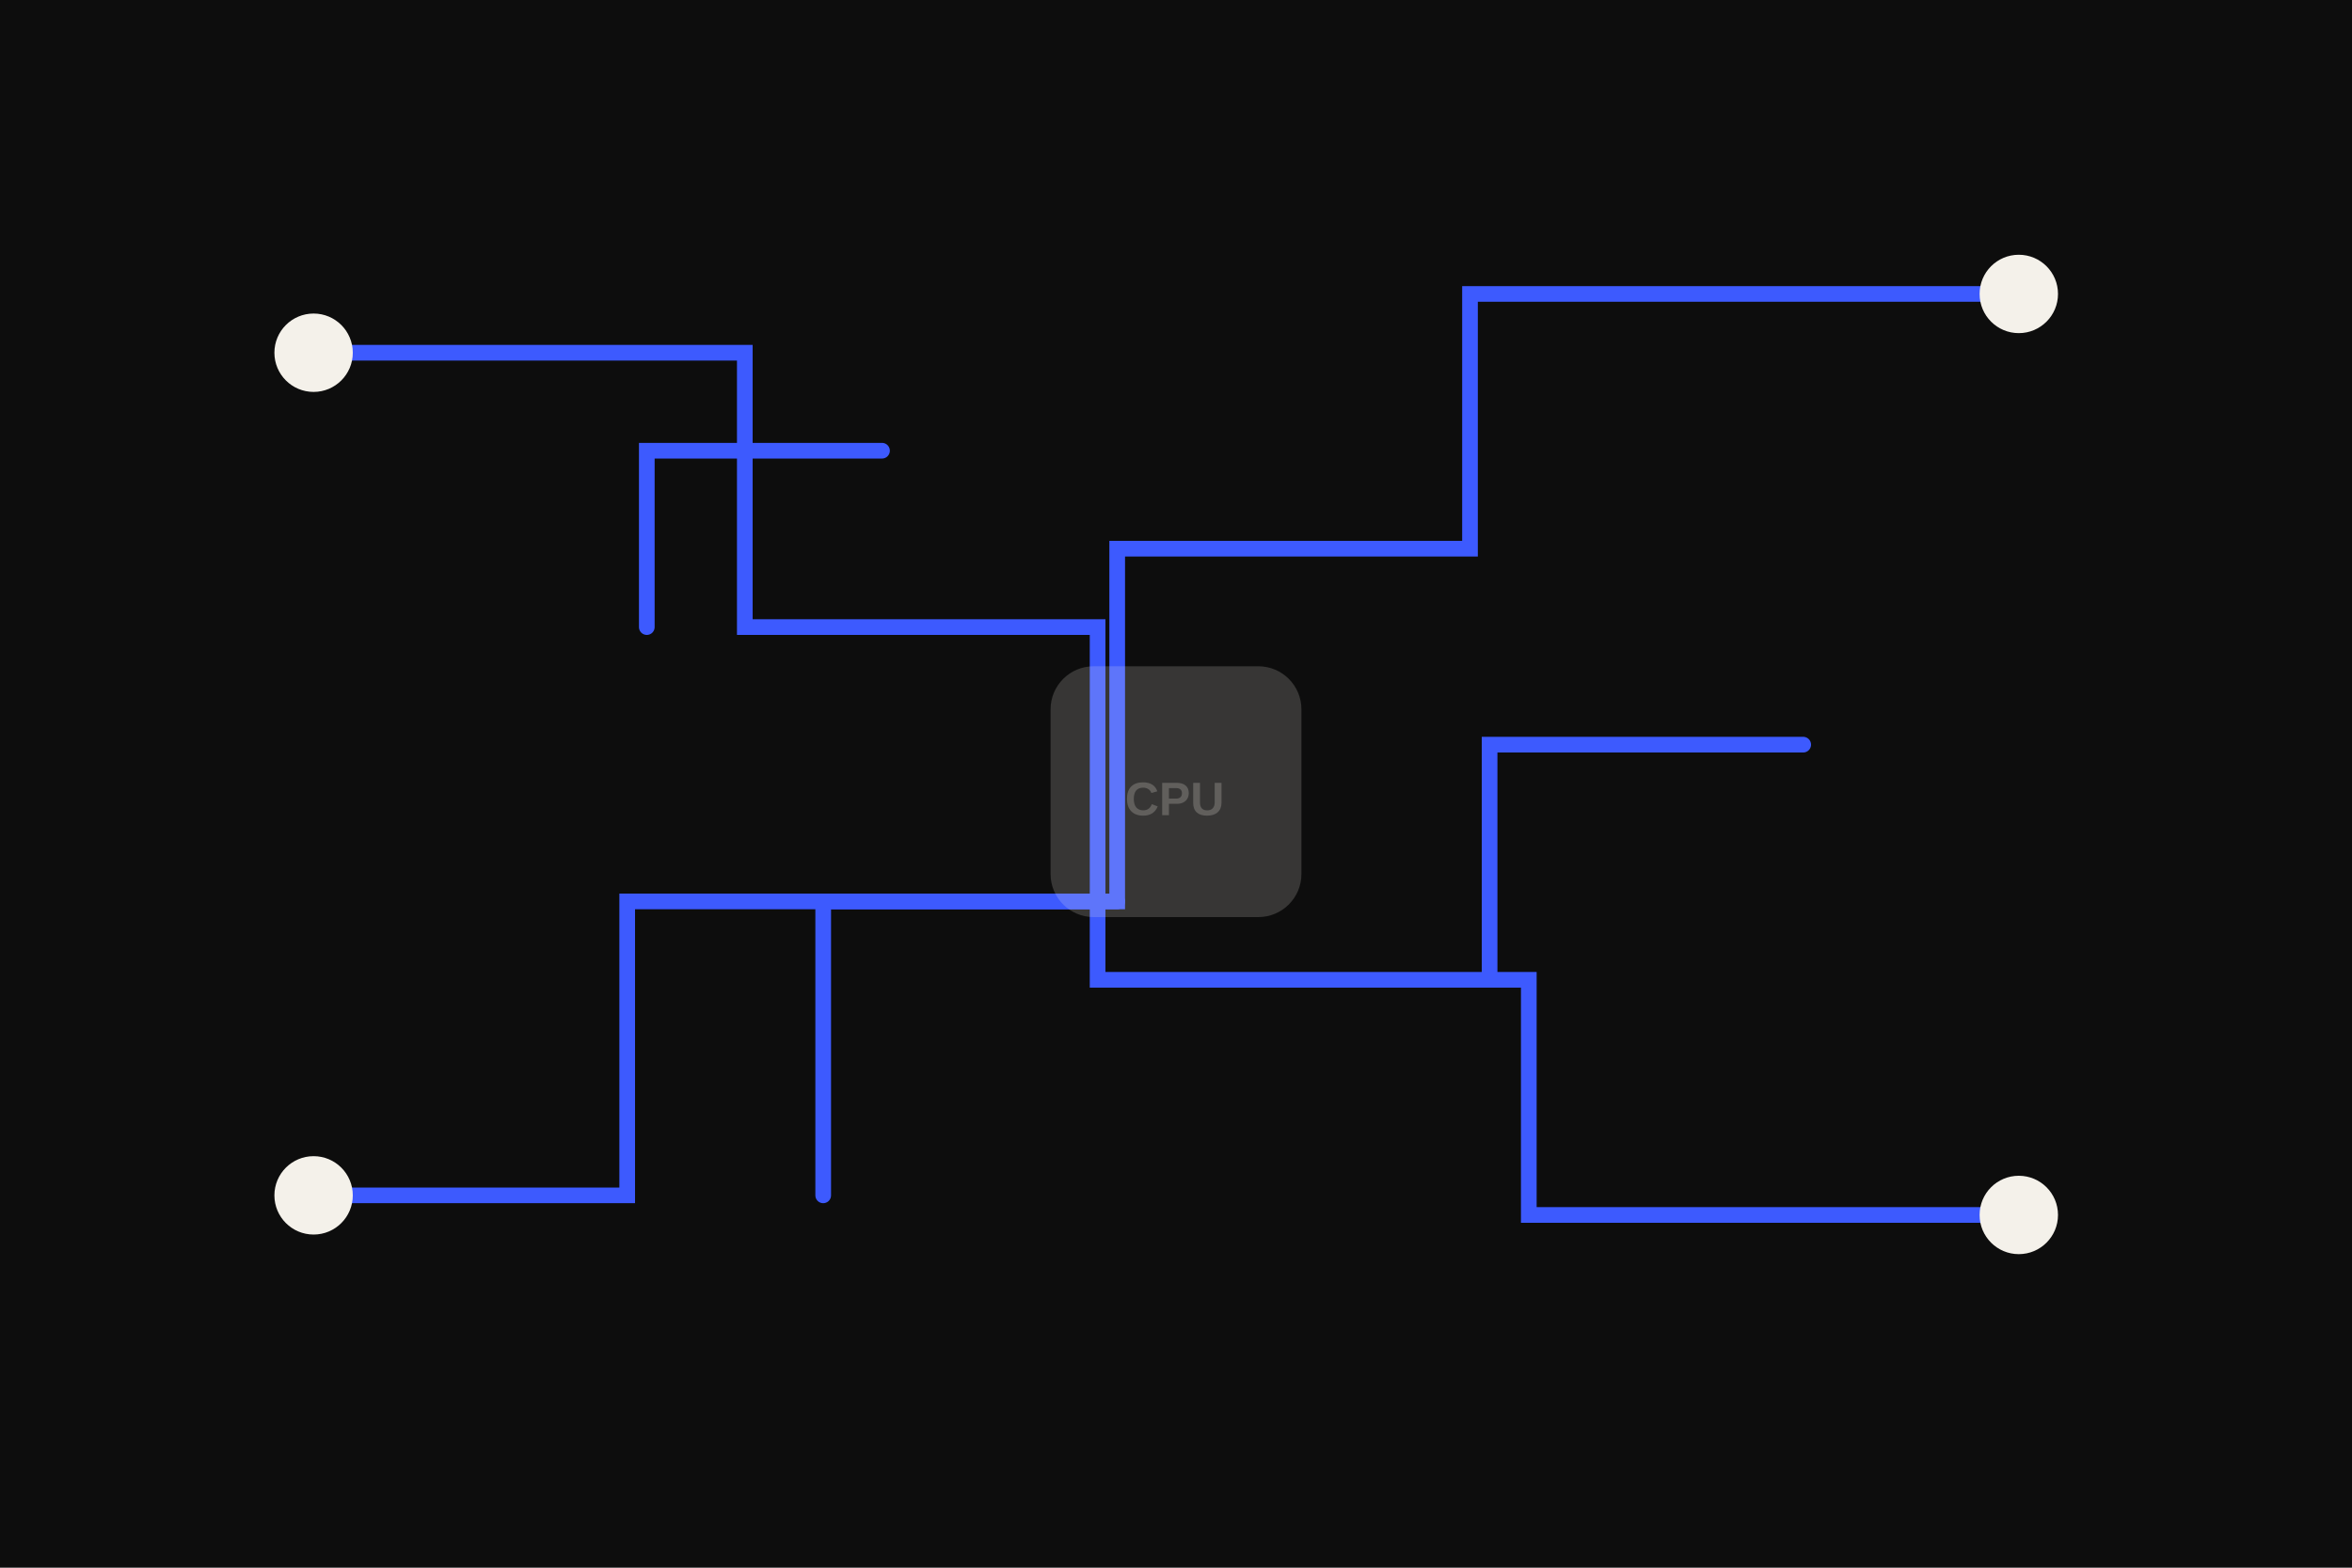
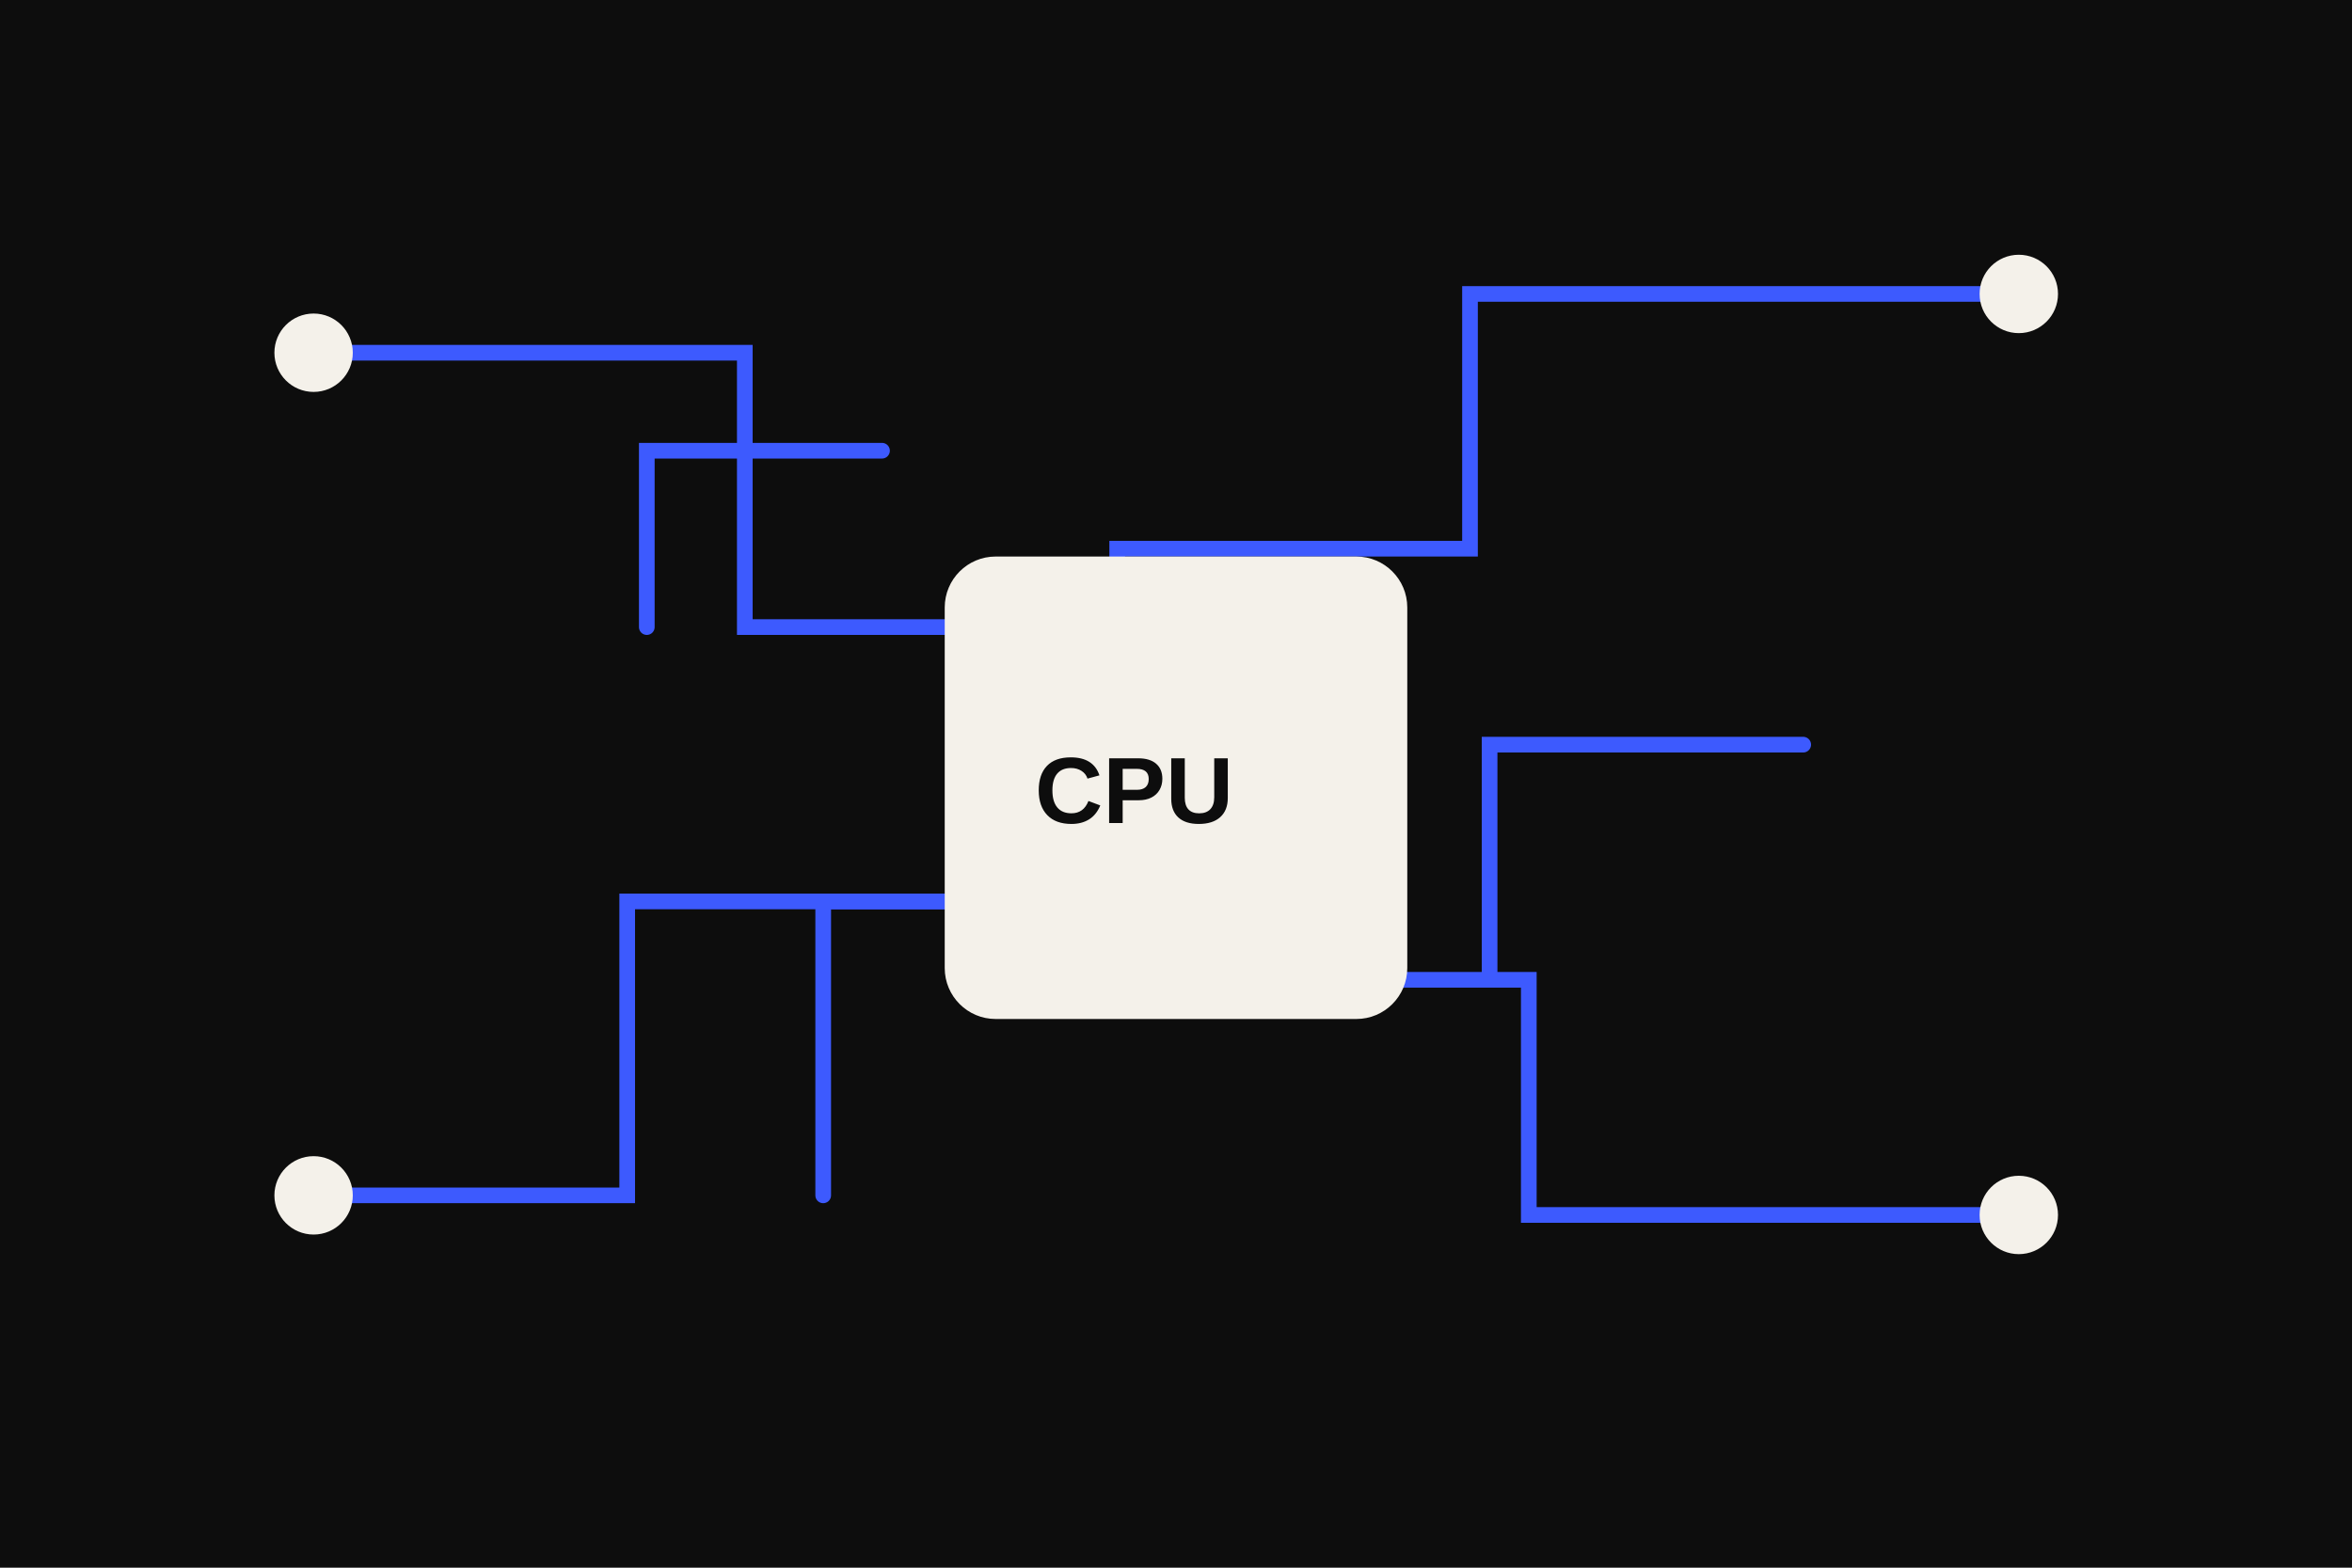
<svg xmlns="http://www.w3.org/2000/svg" viewBox="0 0 1200 800" role="img" aria-labelledby="title desc">
  <rect width="1200" height="800" fill="#0d0d0d" />
  <g fill="none" stroke="#3d5afe" stroke-width="8" stroke-linecap="round">
    <path d="M160 180h220v140h180v180h220v120h250" />
    <path d="M160 610h160V460h250V280h180V150h280" />
    <path d="M330 320v-90h120M760 500v-120h160M570 460h-150v150" />
  </g>
  <g fill="#f4f1ea">
-     <rect x="536" y="340" width="128" height="128" rx="22" opacity=".18" />
+     <rect x="482" y="284" width="236" height="236" rx="26" />
    <circle cx="160" cy="180" r="20" />
    <circle cx="160" cy="610" r="20" />
    <circle cx="1030" cy="620" r="20" />
    <circle cx="1030" cy="150" r="20" />
  </g>
-   <text x="574" y="416" fill="#f4f1ea" opacity=".22" font-family="Arial, sans-serif" font-size="24" font-weight="900">CPU</text>
+   <text x="528" y="420" fill="#0d0d0d" font-family="Arial, sans-serif" font-size="48" font-weight="900">CPU</text>
</svg>
